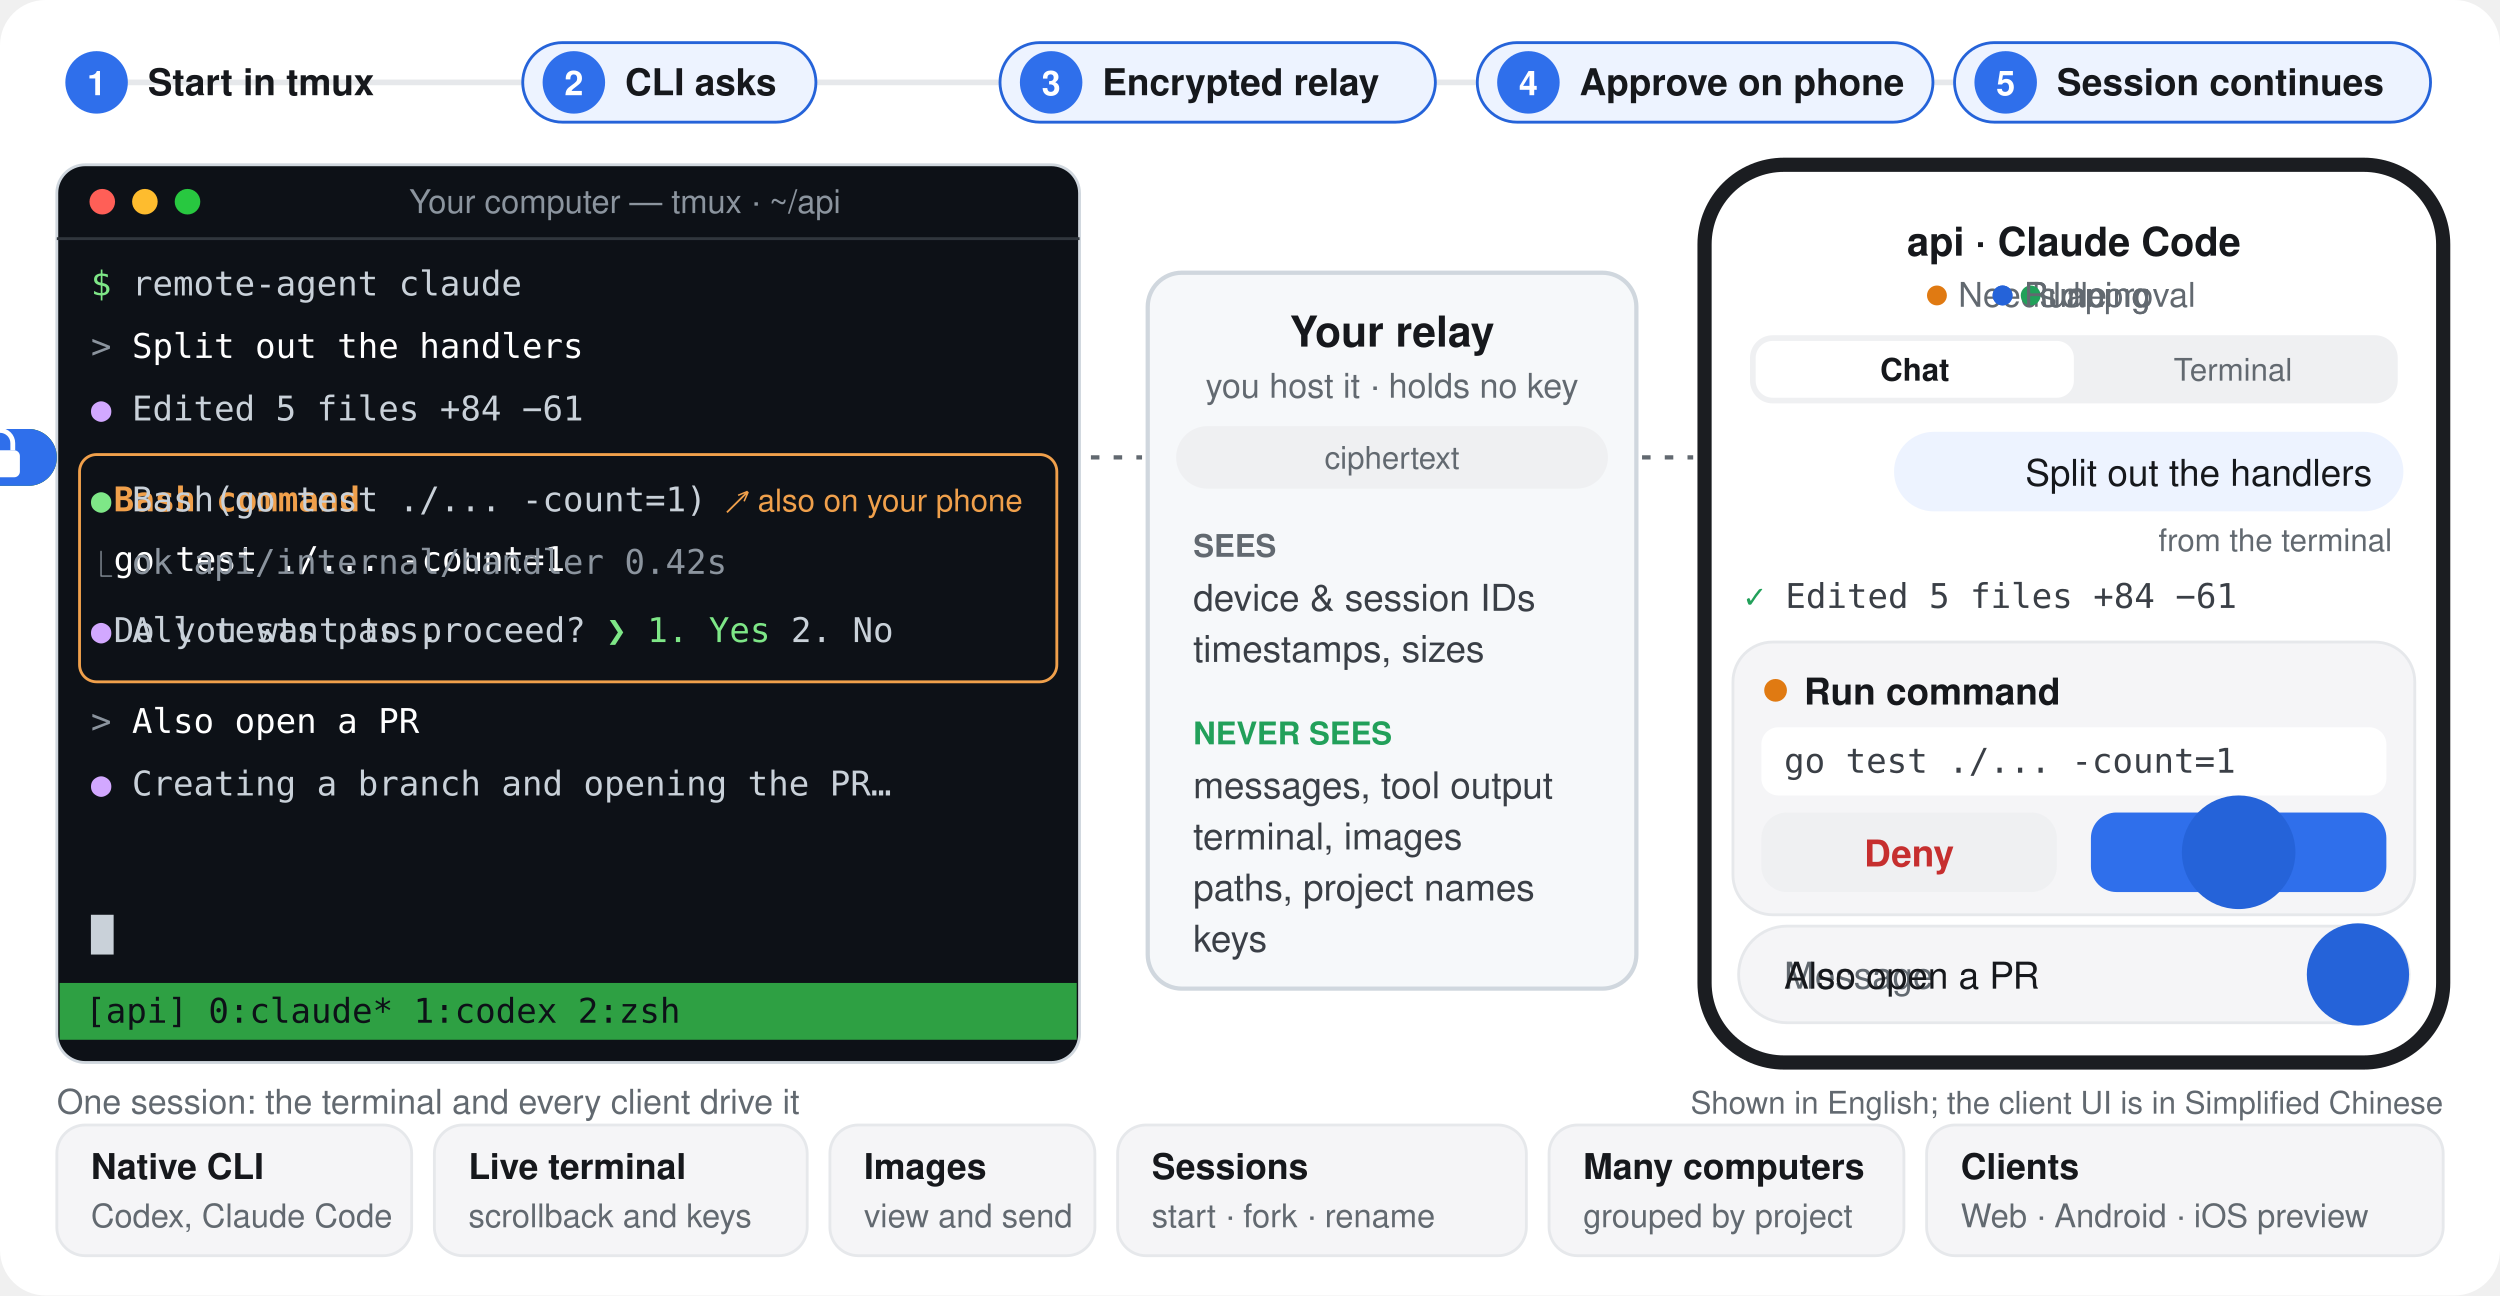
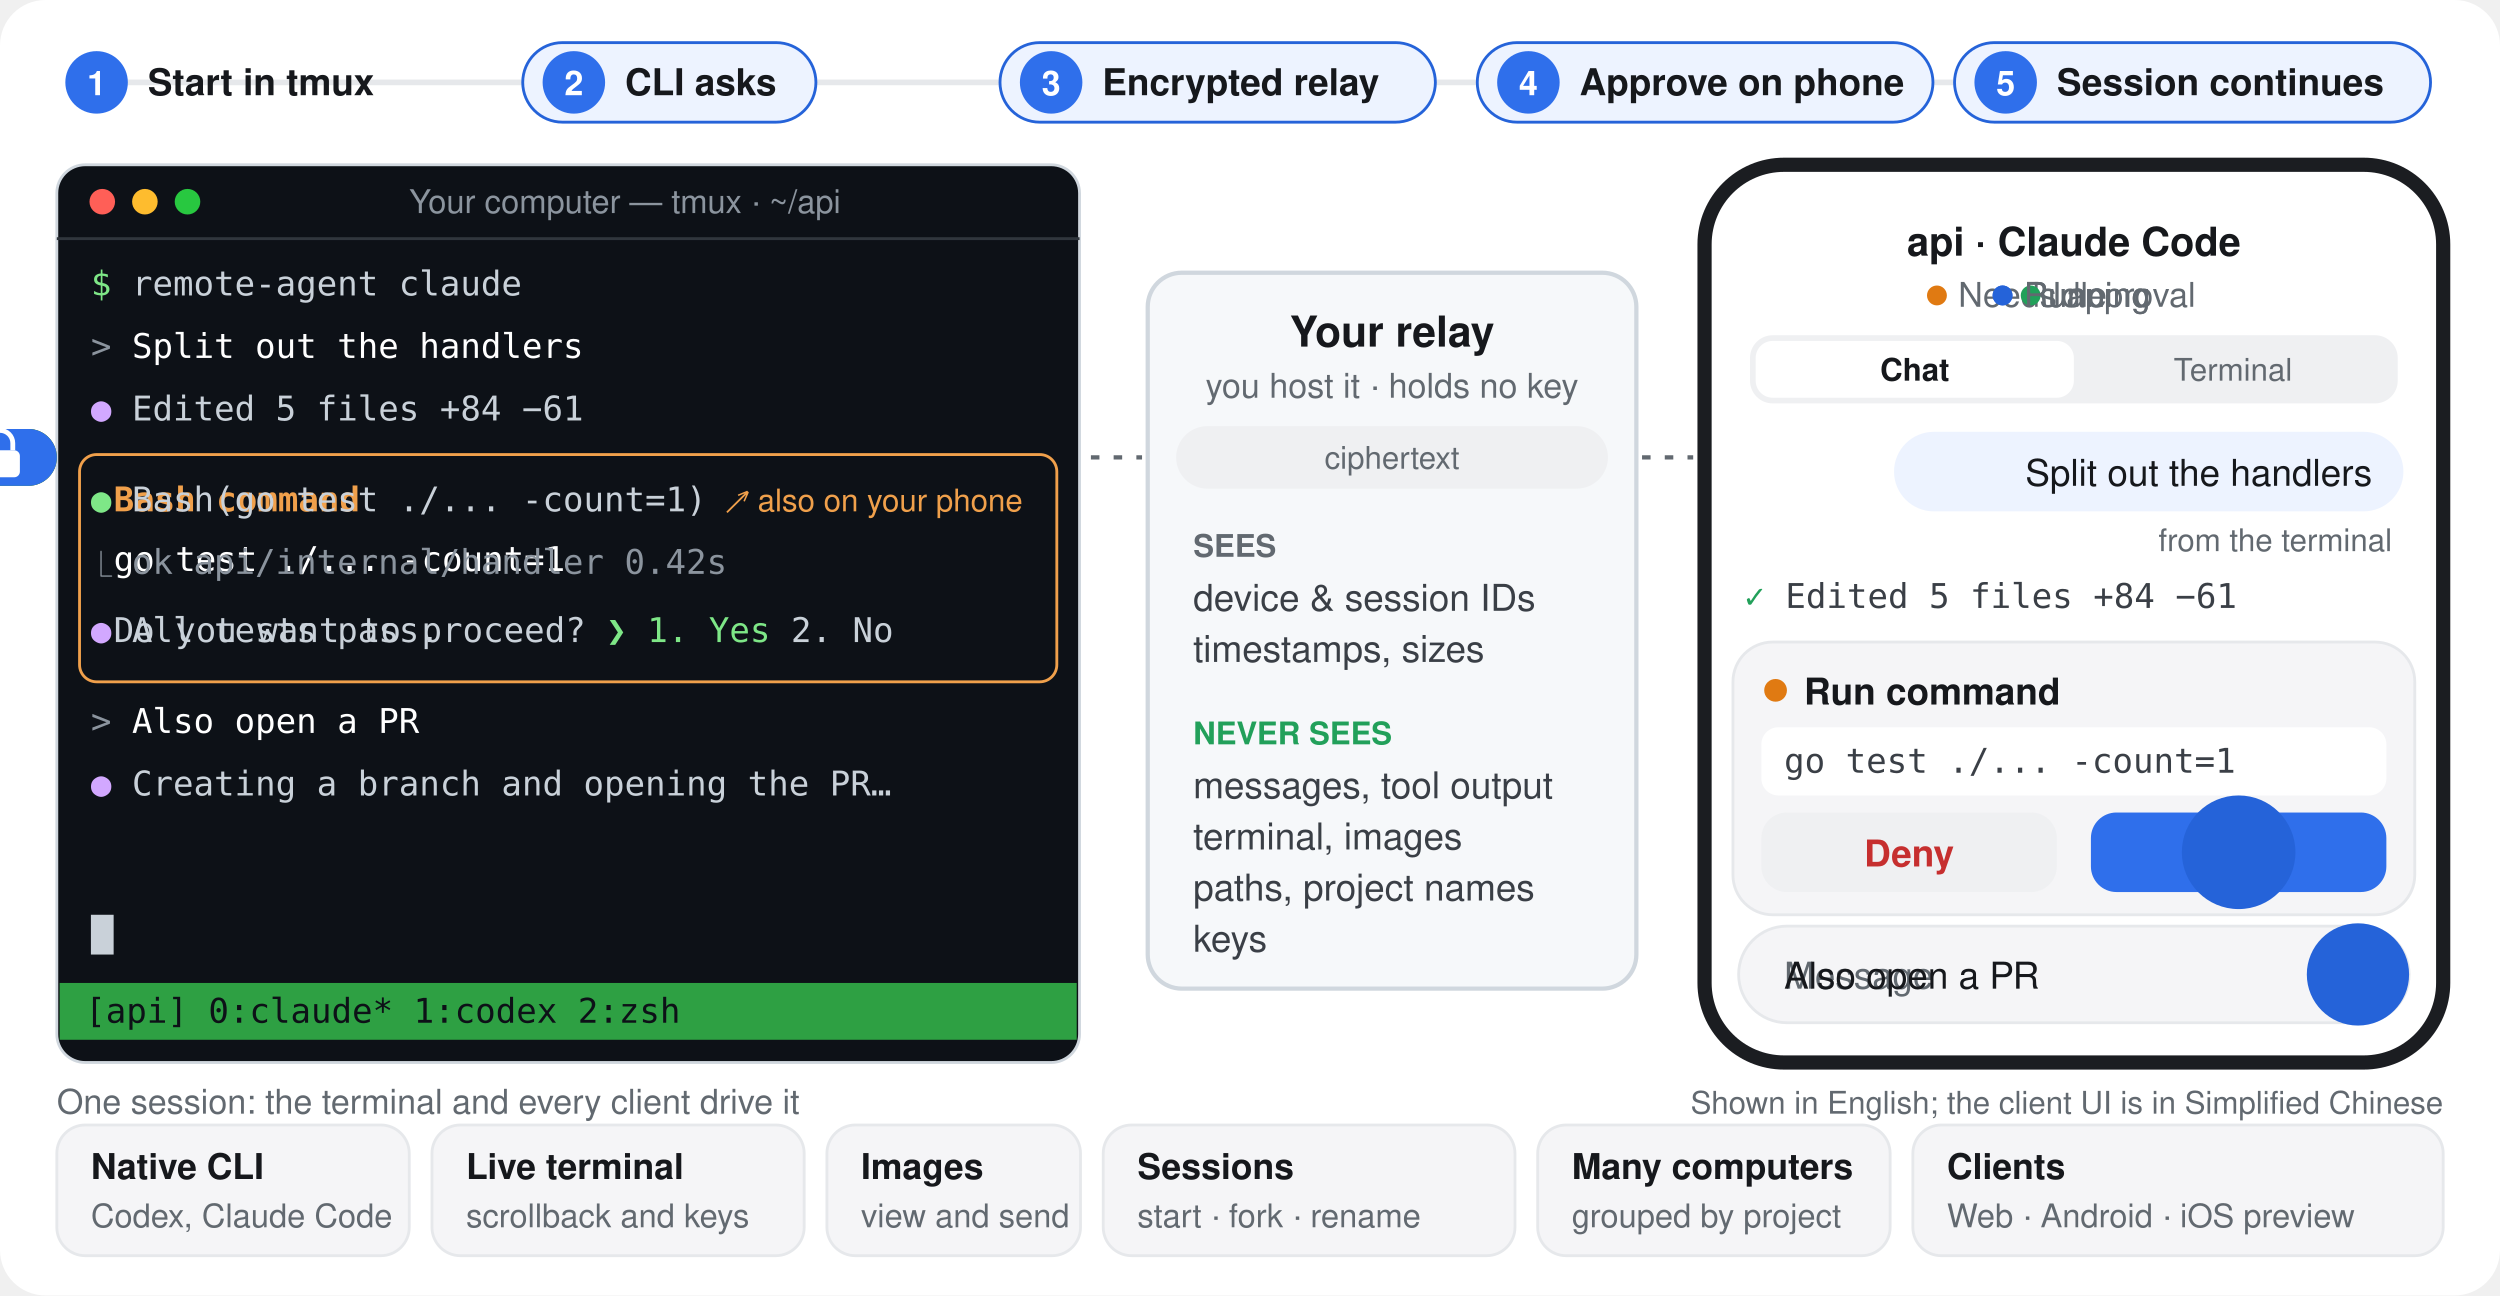
<svg xmlns="http://www.w3.org/2000/svg" viewBox="0 0 880 456" width="880" height="456" role="img" aria-label="Animated overview: Claude Code runs natively in tmux on your computer and asks to run go test; the request is encrypted and crosses a relay you host, which sees only IDs, timestamps and sizes; you approve it on your phone; the same session carries on; the next message is sent from the phone. Also: Codex and Claude Code, live terminal, images, start and fork sessions, many computers, Web, Android and iOS (preview) clients.">
  <style>
svg{fill:#16181c}
text{font-family:-apple-system, BlinkMacSystemFont, "Segoe UI", "PingFang SC", "Microsoft YaHei", Helvetica, Arial, sans-serif}
.h{font-size:15px;font-weight:700}
.t{font-size:14px}
.b{font-size:13px}
.s{font-size:12px;fill:#626970}
.x{font-size:11px;fill:#626970}
.m{font-family:ui-monospace, SFMono-Regular, Menlo, Consolas, "PingFang SC", monospace;font-size:12px}
.a{animation-duration:12.0s;animation-iteration-count:infinite;animation-timing-function:linear}
.p{transform-box:fill-box;transform-origin:center}
.blink{animation:blink 1s steps(1) infinite}
@keyframes blink{50%{opacity:0}}
@keyframes k1{0%{opacity:1}3.333%{opacity:1}5.000%{opacity:0}88.333%{opacity:0}90.000%{opacity:1}100%{opacity:1}}
@keyframes k2{0%{opacity:0}3.333%{opacity:0}5.000%{opacity:1}15.000%{opacity:1}16.667%{opacity:0}100%{opacity:0}}
@keyframes k3{0%{opacity:0}15.000%{opacity:0}16.667%{opacity:1}24.167%{opacity:1}25.833%{opacity:0}100%{opacity:0}}
@keyframes k4{0%{opacity:0}24.167%{opacity:0}25.833%{opacity:1}88.333%{opacity:1}90.000%{opacity:0}100%{opacity:0}}
@keyframes k5{0%{opacity:1}24.167%{opacity:1}25.833%{opacity:0}88.333%{opacity:0}90.000%{opacity:1}100%{opacity:1}}
@keyframes k6{0%{opacity:0}24.167%{opacity:0}25.833%{opacity:1}88.333%{opacity:1}90.000%{opacity:0}100%{opacity:0}}
@keyframes k7{0%{opacity:0}27.500%{opacity:0}29.167%{opacity:1}88.333%{opacity:1}90.000%{opacity:0}100%{opacity:0}}
@keyframes k8{0%{opacity:0}30.833%{opacity:0}32.500%{opacity:1}88.333%{opacity:1}90.000%{opacity:0}100%{opacity:0}}
@keyframes k9{0%{opacity:0}56.667%{opacity:0}58.333%{opacity:1}88.333%{opacity:1}90.000%{opacity:0}100%{opacity:0}}
@keyframes k10{0%{opacity:0}60.833%{opacity:0}62.500%{opacity:1}88.333%{opacity:1}90.000%{opacity:0}100%{opacity:0}}
@keyframes k11{0%{opacity:0;transform:translateX(384px)}3.333%{opacity:0;transform:translateX(384px)}3.750%{opacity:1;transform:translateX(384px)}7.500%{opacity:1;transform:translateX(490.0px)}9.167%{opacity:1;transform:translateX(490.0px)}13.333%{opacity:1;transform:translateX(596px)}14.167%{opacity:0;transform:translateX(596px)}100%{opacity:0;transform:translateX(596px)}}
@keyframes k12{0%{opacity:0;transform:translateX(596px)}18.333%{opacity:0;transform:translateX(596px)}18.750%{opacity:1;transform:translateX(596px)}20.833%{opacity:1;transform:translateX(490.0px)}21.667%{opacity:1;transform:translateX(490.0px)}24.167%{opacity:1;transform:translateX(384px)}25.000%{opacity:0;transform:translateX(384px)}100%{opacity:0;transform:translateX(384px)}}
@keyframes k13{0%{opacity:0;transform:translateX(596px)}50.000%{opacity:0;transform:translateX(596px)}50.417%{opacity:1;transform:translateX(596px)}52.500%{opacity:1;transform:translateX(490.0px)}53.333%{opacity:1;transform:translateX(490.0px)}55.833%{opacity:1;transform:translateX(384px)}56.667%{opacity:0;transform:translateX(384px)}100%{opacity:0;transform:translateX(384px)}}
@keyframes k14{0%{opacity:1}17.500%{opacity:1}19.167%{opacity:0}88.333%{opacity:0}90.000%{opacity:1}100%{opacity:1}}
@keyframes k15{0%{opacity:0}17.500%{opacity:0}19.167%{opacity:1}33.333%{opacity:1}35.000%{opacity:0}100%{opacity:0}}
@keyframes k16{0%{opacity:0}33.333%{opacity:0}35.000%{opacity:1}50.000%{opacity:1}51.667%{opacity:0}100%{opacity:0}}
@keyframes k17{0%{opacity:0}50.000%{opacity:0}51.667%{opacity:1}88.333%{opacity:1}90.000%{opacity:0}100%{opacity:0}}
@keyframes k18{0%{opacity:0}17.500%{opacity:0}19.167%{opacity:1}88.333%{opacity:1}90.000%{opacity:0}100%{opacity:0}}
@keyframes k19{0%{opacity:0}33.333%{opacity:0}35.000%{opacity:1}88.333%{opacity:1}90.000%{opacity:0}100%{opacity:0}}
@keyframes k20{0%{opacity:0}50.000%{opacity:0}51.667%{opacity:1}88.333%{opacity:1}90.000%{opacity:0}100%{opacity:0}}
@keyframes k21{0%{opacity:1}17.500%{opacity:1}19.167%{opacity:0}88.333%{opacity:0}90.000%{opacity:1}100%{opacity:1}}
@keyframes k22{0%{opacity:0;transform:scale(.4)}15.000%{opacity:0;transform:scale(.4)}15.417%{opacity:.5;transform:scale(.5)}19.167%{opacity:0;transform:scale(1.6)}100%{opacity:0;transform:scale(1.6)}}
@keyframes k23{0%{opacity:1}41.667%{opacity:1}43.333%{opacity:0}50.000%{opacity:0}51.667%{opacity:1}100%{opacity:1}}
@keyframes k24{0%{opacity:0}41.667%{opacity:0}43.333%{opacity:1}50.000%{opacity:1}51.667%{opacity:0}100%{opacity:0}}
@keyframes k25{0%{opacity:0;transform:scale(.4)}48.333%{opacity:0;transform:scale(.4)}48.750%{opacity:.5;transform:scale(.5)}52.500%{opacity:0;transform:scale(1.6)}100%{opacity:0;transform:scale(1.6)}}
@media (prefers-reduced-motion:reduce){.a,.blink{animation:none!important}.post{display:none}}

</style>
  <rect width="880" height="456" rx="16" fill="#ffffff" />
  <path d="M34 29H706.0" stroke="#e6e8eb" stroke-width="2" />
  <circle cx="34.0" cy="29" r="11" fill="#2f6feb" />
  <text x="34.0" y="33.5" text-anchor="middle" font-size="12" font-weight="700" fill="#fff">1</text>
  <text class="b" x="52.0" y="33.5" font-weight="600">Start in tmux</text>
  <g class="a" style="animation-name:k1">
    <rect x="184.0" y="15" width="103.2" height="28" rx="14" fill="#edf3ff" stroke="#2563d9" stroke-width="1" />
  </g>
  <circle cx="202.0" cy="29" r="11" fill="#2f6feb" />
  <text x="202.0" y="33.5" text-anchor="middle" font-size="12" font-weight="700" fill="#fff">2</text>
  <text class="b" x="220.0" y="33.5" font-weight="600">CLI asks</text>
  <g class="a post" style="animation-name:k2">
    <rect x="352.0" y="15" width="153.25" height="28" rx="14" fill="#edf3ff" stroke="#2563d9" stroke-width="1" />
  </g>
  <circle cx="370.0" cy="29" r="11" fill="#2f6feb" />
  <text x="370.0" y="33.5" text-anchor="middle" font-size="12" font-weight="700" fill="#fff">3</text>
  <text class="b" x="388.0" y="33.5" font-weight="600">Encrypted relay</text>
  <g class="a post" style="animation-name:k3">
    <rect x="520.0" y="15" width="160.4" height="28" rx="14" fill="#edf3ff" stroke="#2563d9" stroke-width="1" />
  </g>
  <circle cx="538.0" cy="29" r="11" fill="#2f6feb" />
  <text x="538.0" y="33.5" text-anchor="middle" font-size="12" font-weight="700" fill="#fff">4</text>
  <text class="b" x="556.0" y="33.5" font-weight="600">Approve on phone</text>
  <g class="a post" style="animation-name:k4">
    <rect x="688.0" y="15" width="167.55" height="28" rx="14" fill="#edf3ff" stroke="#2563d9" stroke-width="1" />
  </g>
  <circle cx="706.0" cy="29" r="11" fill="#2f6feb" />
  <text x="706.0" y="33.5" text-anchor="middle" font-size="12" font-weight="700" fill="#fff">5</text>
  <text class="b" x="724.0" y="33.5" font-weight="600">Session continues</text>
  <rect x="20" y="58" width="360" height="316" rx="10" fill="#0d1117" stroke="#d0d7de" />
  <path d="M20 84H380" stroke="#30363d" />
  <circle cx="36" cy="71" r="4.5" fill="#ff5f57" />
  <circle cx="51" cy="71" r="4.5" fill="#febc2e" />
  <circle cx="66" cy="71" r="4.5" fill="#28c840" />
  <text x="220.0" y="75" text-anchor="middle" fill="#8b949e" font-size="11.5">Your computer — tmux · ~/api</text>
  <text class="m" x="32" y="104" fill="#c9d1d9">
    <tspan fill="#7ee787">$</tspan> remote-agent claude</text>
  <text class="m" x="32" y="126" fill="#ffffff">
    <tspan fill="#8b949e">&gt;</tspan> Split out the handlers</text>
  <text class="m" x="32" y="148" fill="#c9d1d9">
    <tspan fill="#d2a8ff">●</tspan> Edited 5 files  +84 −61</text>
  <g class="a" style="animation-name:k5">
    <rect x="28" y="160" width="344" height="80" rx="6" fill="none" stroke="#f0a04b" />
    <text class="m" x="40" y="180" fill="#f0a04b" font-weight="600">Bash command</text>
    <text x="360" y="180" text-anchor="end" font-size="11" fill="#f0a04b">↗ also on your phone</text>
    <text class="m" x="40" y="201" fill="#ffffff">go test ./... -count=1</text>
    <text class="m" x="40" y="226" fill="#c9d1d9">Do you want to proceed?  <tspan fill="#7ee787">❯ 1. Yes</tspan>  2. No</text>
  </g>
  <g class="a post" style="animation-name:k6">
    <text class="m" x="32" y="180" fill="#c9d1d9">
      <tspan fill="#7ee787">●</tspan> Bash(go test ./... -count=1)</text>
  </g>
  <g class="a post" style="animation-name:k7">
    <text class="m" x="32" y="202" fill="#8b949e">
      <tspan fill="#8b949e">  ⎿</tspan>  ok   api/internal/handler  0.42s</text>
  </g>
  <g class="a post" style="animation-name:k8">
    <text class="m" x="32" y="226" fill="#c9d1d9">
      <tspan fill="#d2a8ff">●</tspan> All tests pass.</text>
  </g>
  <g class="a post" style="animation-name:k9">
    <text class="m" x="32" y="258" fill="#ffffff">
      <tspan fill="#8b949e">&gt;</tspan> Also open a PR</text>
  </g>
  <g class="a post" style="animation-name:k10">
    <text class="m" x="32" y="280" fill="#c9d1d9">
      <tspan fill="#d2a8ff">●</tspan> Creating a branch and opening the PR…</text>
  </g>
  <rect class="blink post" x="32" y="322" width="8" height="14" fill="#c9d1d9" />
  <rect x="21" y="346" width="358" height="20" fill="#2ea043" />
  <text class="m" x="30" y="360" fill="#0d1117">[api] 0:claude*  1:codex  2:zsh</text>
  <text class="s" x="20" y="392">One session: the terminal and every client drive it</text>
  <rect x="404" y="96" width="172" height="252" rx="12" fill="#f6f8fa" stroke="#d0d7de" stroke-width="1.5" />
  <text class="h" x="490.0" y="122" text-anchor="middle">Your relay</text>
  <text class="s" x="490.0" y="140" text-anchor="middle">you host it · holds no key</text>
  <rect x="414" y="150" width="152" height="22" rx="11" fill="#eff0f2" />
  <text class="x" x="490.0" y="165" text-anchor="middle">ciphertext</text>
  <path d="M384 161H402M578 161H596" stroke="#626970" stroke-dasharray="3 5" stroke-width="1.5" />
  <text x="420" y="196" font-size="11" font-weight="700" fill="#626970">SEES</text>
  <text class="b" x="420" y="215" fill="#3a3f46">device &amp; session IDs</text>
  <text class="b" x="420" y="233" fill="#3a3f46">timestamps, sizes</text>
  <text x="420" y="262" font-size="11" font-weight="700" fill="#22a05a">NEVER SEES</text>
  <text class="b" x="420" y="281" fill="#3a3f46">messages, tool output</text>
  <text class="b" x="420" y="299" fill="#3a3f46">terminal, images</text>
  <text class="b" x="420" y="317" fill="#3a3f46">paths, project names</text>
  <text class="b" x="420" y="335" fill="#3a3f46">keys</text>
  <g class="a post" style="animation-name:k11">
    <g transform="translate(0 161)">
      <rect x="-20" y="-10" width="40" height="20" rx="10" fill="#e07a12" />
      <path d="M-4.5 -2.5v-2.5a4.5 4.5 0 0 1 9 0v2.5" fill="none" stroke="#fff" stroke-width="1.7" />
      <rect x="-7" y="-2.5" width="14" height="9.5" rx="2" fill="#fff" />
    </g>
  </g>
  <g class="a post" style="animation-name:k12">
    <g transform="translate(0 161)">
      <rect x="-20" y="-10" width="40" height="20" rx="10" fill="#22a05a" />
      <path d="M-4.5 -2.5v-2.5a4.5 4.5 0 0 1 9 0v2.5" fill="none" stroke="#fff" stroke-width="1.7" />
      <rect x="-7" y="-2.5" width="14" height="9.5" rx="2" fill="#fff" />
    </g>
  </g>
  <g class="a post" style="animation-name:k13">
    <g transform="translate(0 161)">
      <rect x="-20" y="-10" width="40" height="20" rx="10" fill="#2f6feb" />
      <path d="M-4.5 -2.5v-2.5a4.5 4.5 0 0 1 9 0v2.5" fill="none" stroke="#fff" stroke-width="1.7" />
      <rect x="-7" y="-2.5" width="14" height="9.5" rx="2" fill="#fff" />
    </g>
  </g>
  <rect x="600" y="58" width="260" height="316" rx="28" fill="#ffffff" stroke="#1b1d21" stroke-width="5" />
  <text class="t" x="730.0" y="90" text-anchor="middle" font-weight="600">api · Claude Code</text>
  <g class="a" style="animation-name:k14">
    <circle cx="681.8" cy="104" r="3.5" fill="#e07a12" />
    <text class="s" x="689.3" y="108">Needs approval</text>
  </g>
  <g class="a post" style="animation-name:k15">
    <circle cx="704.9" cy="104" r="3.5" fill="#2563d9" />
    <text class="s" x="712.4" y="108">Running</text>
  </g>
  <g class="a post" style="animation-name:k16">
    <circle cx="714.8" cy="104" r="3.5" fill="#22a05a" />
    <text class="s" x="722.3" y="108">Idle</text>
  </g>
  <g class="a post" style="animation-name:k17">
    <circle cx="704.9" cy="104" r="3.5" fill="#2563d9" />
    <text class="s" x="712.4" y="108">Running</text>
  </g>
  <rect x="616" y="118" width="228" height="24" rx="8" fill="#eff0f2" />
  <rect x="618" y="120" width="112.0" height="20" rx="6" fill="#ffffff" />
  <text class="x" x="674.0" y="134" text-anchor="middle" font-weight="600" style="fill:#16181c">Chat</text>
  <text class="x" x="786.0" y="134" text-anchor="middle">Terminal</text>
  <rect x="666.7" y="152" width="179.3" height="28" rx="14" fill="#edf3ff" />
  <text class="b" x="835" y="171" text-anchor="end">Split out the handlers</text>
  <text class="x" x="842" y="194" text-anchor="end">from the terminal</text>
  <text class="m" x="614" y="214" fill="#3a3f46">
    <tspan fill="#22a05a">✓</tspan> Edited 5 files  +84 −61</text>
  <g class="a post" style="animation-name:k18">
    <text class="m" x="614" y="238" fill="#3a3f46">
      <tspan fill="#22a05a">✓</tspan> go test ./...  <tspan class="x">Allowed</tspan>
    </text>
  </g>
  <g class="a post" style="animation-name:k19">
    <text class="b" x="614" y="262">All tests pass.</text>
  </g>
  <g class="a post" style="animation-name:k20">
    <rect x="723.9" y="274" width="122.1" height="28" rx="14" fill="#edf3ff" />
    <text class="b" x="835" y="293" text-anchor="end">Also open a PR</text>
  </g>
  <g class="a" style="animation-name:k21">
    <rect x="610" y="226" width="240" height="96" rx="14" fill="#f5f5f7" stroke="#e6e8eb" />
    <circle cx="625" cy="243" r="4" fill="#e07a12" />
    <text class="b" x="635" y="248" font-weight="600">Run command</text>
    <rect x="620" y="256" width="220" height="24" rx="6" fill="#ffffff" />
    <text class="m" x="628" y="272" fill="#3a3f46">go test ./... -count=1</text>
    <rect x="620" y="286" width="104.0" height="28" rx="9" fill="#eff0f2" />
    <text class="b" x="672.0" y="305" text-anchor="middle" fill="#c62f2f" font-weight="600">Deny</text>
    <rect x="736.0" y="286" width="104.0" height="28" rx="9" fill="#2f6feb" />
    <text class="b" x="788.0" y="305" text-anchor="middle" fill="#fff" font-weight="600">Allow</text>
  </g>
  <g transform="translate(788.0 300)">
    <circle class="a post p" r="20" fill="#2563d9" style="animation-name:k22" />
  </g>
  <rect x="612" y="326" width="236" height="34" rx="17" fill="#f5f5f7" stroke="#e6e8eb" />
  <g class="a" style="animation-name:k23">
    <text class="b" x="628" y="348" fill="#626970">Message</text>
  </g>
  <g class="a post" style="animation-name:k24">
    <text class="b" x="628" y="348">Also open a PR</text>
  </g>
  <circle cx="830" cy="343" r="12" fill="#2f6feb" />
  <path d="M830 348V338M825.5 342.5L830 338L834.5 342.5" stroke="#fff" stroke-width="2" fill="none" stroke-linecap="round" stroke-linejoin="round" />
  <g transform="translate(830 343)">
    <circle class="a post p" r="18" fill="#2563d9" style="animation-name:k25" />
  </g>
  <text class="x" x="860" y="392" text-anchor="end">Shown in English; the client UI is in Simplified Chinese</text>
-   <rect x="20" y="396" width="124.9" height="46" rx="10" fill="#f5f5f7" stroke="#e6e8eb" />
+   <rect x="20" y="396" width="124.057" height="46" rx="10" fill="#f5f5f7" stroke="#e6e8eb" />
  <text x="32" y="415" font-size="12.5" font-weight="700">Native CLI</text>
  <text x="32" y="432" font-size="11.5" fill="#626970">Codex, Claude Code</text>
-   <rect x="152.9" y="396" width="131.225" height="46" rx="10" fill="#f5f5f7" stroke="#e6e8eb" />
-   <text x="164.9" y="415" font-size="12.5" font-weight="700">Live terminal</text>
-   <text x="164.9" y="432" font-size="11.5" fill="#626970">scrollback and keys</text>
-   <rect x="292.125" y="396" width="93.275" height="46" rx="10" fill="#f5f5f7" stroke="#e6e8eb" />
-   <text x="304.125" y="415" font-size="12.5" font-weight="700">Images</text>
-   <text x="304.125" y="432" font-size="11.5" fill="#626970">view and send</text>
-   <rect x="393.4" y="396" width="143.875" height="46" rx="10" fill="#f5f5f7" stroke="#e6e8eb" />
-   <text x="405.4" y="415" font-size="12.5" font-weight="700">Sessions</text>
-   <text x="405.4" y="432" font-size="11.5" fill="#626970">start · fork · rename</text>
-   <rect x="545.275" y="396" width="124.9" height="46" rx="10" fill="#f5f5f7" stroke="#e6e8eb" />
-   <text x="557.275" y="415" font-size="12.5" font-weight="700">Many computers</text>
-   <text x="557.275" y="432" font-size="11.5" fill="#626970">grouped by project</text>
-   <rect x="678.175" y="396" width="181.825" height="46" rx="10" fill="#f5f5f7" stroke="#e6e8eb" />
-   <text x="690.175" y="415" font-size="12.5" font-weight="700">Clients</text>
-   <text x="690.175" y="432" font-size="11.5" fill="#626970">Web · Android · iOS preview</text>
+   <rect x="152.057" y="396" width="131.014" height="46" rx="10" fill="#f5f5f7" stroke="#e6e8eb" />
+   <text x="164.057" y="415" font-size="12.5" font-weight="700">Live terminal</text>
+   <text x="164.057" y="432" font-size="11.5" fill="#626970">scrollback and keys</text>
+   <rect x="291.071" y="396" width="89.269" height="46" rx="10" fill="#f5f5f7" stroke="#e6e8eb" />
+   <text x="303.071" y="415" font-size="12.5" font-weight="700">Images</text>
+   <text x="303.071" y="432" font-size="11.5" fill="#626970">view and send</text>
+   <rect x="388.34" y="396" width="144.929" height="46" rx="10" fill="#f5f5f7" stroke="#e6e8eb" />
+   <text x="400.34" y="415" font-size="12.5" font-weight="700">Sessions</text>
+   <text x="400.34" y="432" font-size="11.5" fill="#626970">start · fork · rename</text>
+   <rect x="541.269" y="396" width="124.057" height="46" rx="10" fill="#f5f5f7" stroke="#e6e8eb" />
+   <text x="553.269" y="415" font-size="12.5" font-weight="700">Many computers</text>
+   <text x="553.269" y="432" font-size="11.5" fill="#626970">grouped by project</text>
+   <rect x="673.326" y="396" width="186.674" height="46" rx="10" fill="#f5f5f7" stroke="#e6e8eb" />
+   <text x="685.326" y="415" font-size="12.5" font-weight="700">Clients</text>
+   <text x="685.326" y="432" font-size="11.5" fill="#626970">Web · Android · iOS preview</text>
</svg>
